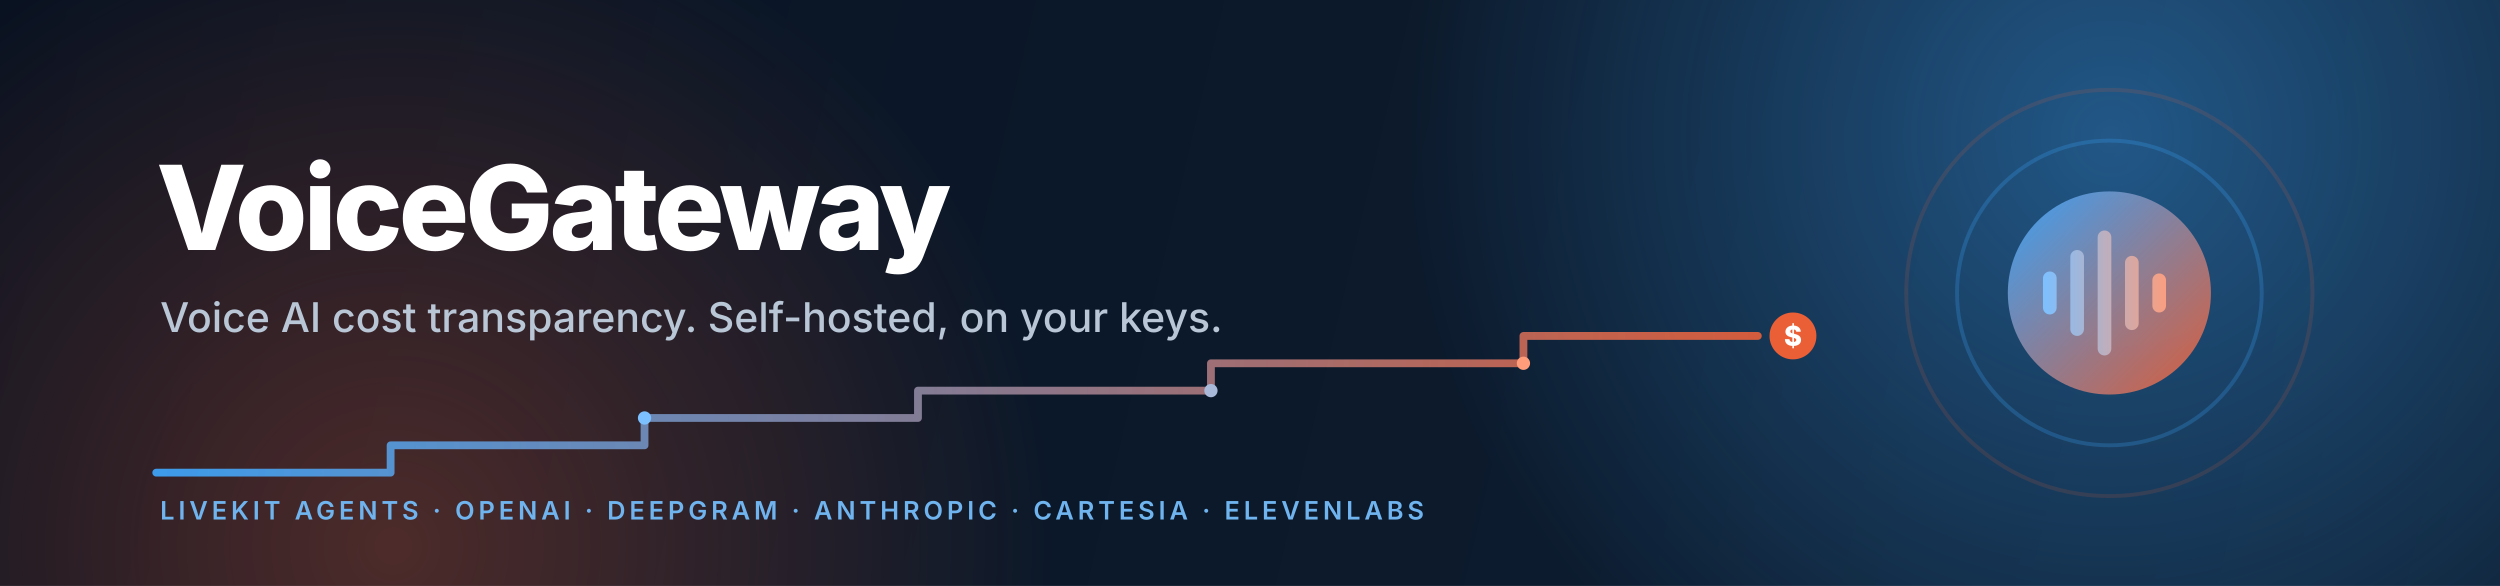
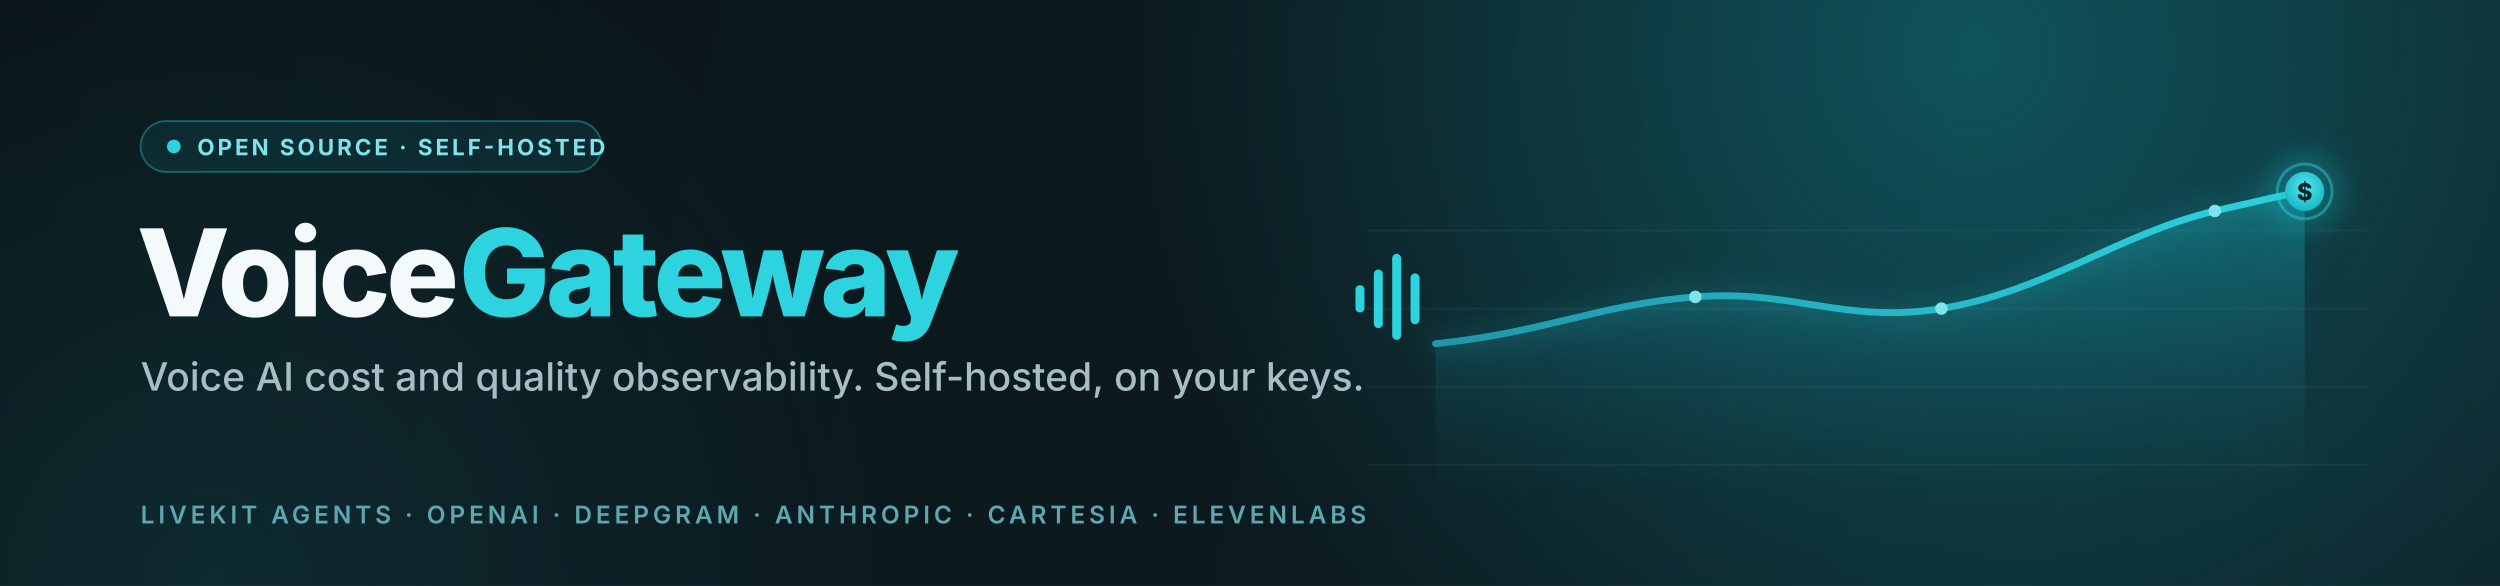
- <svg xmlns="http://www.w3.org/2000/svg" width="1280" height="300" viewBox="0 0 1280 300" fill="none">
+ <svg xmlns="http://www.w3.org/2000/svg" width="1280" height="300" viewBox="0 0 1280 300" fill="none" role="img" aria-label="VoiceGateway — cost and quality observability for voice agents, self-hosted">
  <defs>
    <linearGradient id="bg" x1="0" y1="0" x2="1280" y2="300" gradientUnits="userSpaceOnUse">
-       <stop offset="0" stop-color="#091221" />
-       <stop offset="1" stop-color="#0e2034" />
+       <stop offset="0" stop-color="#0A1417" />
+       <stop offset="0.55" stop-color="#0C1B20" />
+       <stop offset="1" stop-color="#0E2329" />
    </linearGradient>
-     <radialGradient id="glowBlue" cx="0" cy="0" r="1" gradientUnits="userSpaceOnUse" gradientTransform="translate(1080 70) scale(360)">
-       <stop offset="0" stop-color="#3EA8FF" stop-opacity="0.42" />
-       <stop offset="1" stop-color="#3EA8FF" stop-opacity="0" />
+     <radialGradient id="glowTeal" cx="0" cy="0" r="1" gradientUnits="userSpaceOnUse" gradientTransform="translate(1010 26) scale(430)">
+       <stop offset="0" stop-color="#14B8C4" stop-opacity="0.34" />
+       <stop offset="1" stop-color="#14B8C4" stop-opacity="0" />
    </radialGradient>
-     <radialGradient id="glowOrange" cx="0" cy="0" r="1" gradientUnits="userSpaceOnUse" gradientTransform="translate(200 280) scale(340)">
-       <stop offset="0" stop-color="#EB5F36" stop-opacity="0.30" />
-       <stop offset="1" stop-color="#EB5F36" stop-opacity="0" />
+     <radialGradient id="glowDeep" cx="0" cy="0" r="1" gradientUnits="userSpaceOnUse" gradientTransform="translate(110 300) scale(360)">
+       <stop offset="0" stop-color="#1F96AA" stop-opacity="0.16" />
+       <stop offset="1" stop-color="#1F96AA" stop-opacity="0" />
    </radialGradient>
-     <linearGradient id="costline" x1="80" y1="0" x2="918" y2="0" gradientUnits="userSpaceOnUse">
-       <stop offset="0" stop-color="#3EA8FF" />
-       <stop offset="1" stop-color="#EB5F36" />
+     <linearGradient id="areaFill" x1="0" y1="80" x2="0" y2="252" gradientUnits="userSpaceOnUse">
+       <stop offset="0" stop-color="#14B8C4" stop-opacity="0.42" />
+       <stop offset="0.7" stop-color="#1F96AA" stop-opacity="0.10" />
+       <stop offset="1" stop-color="#1F96AA" stop-opacity="0" />
    </linearGradient>
-     <linearGradient id="orb" x1="0" y1="0" x2="1" y2="1">
-       <stop offset="0" stop-color="#3EA8FF" />
-       <stop offset="1" stop-color="#EB5F36" />
+     <linearGradient id="lineGrad" x1="735" y1="0" x2="1180" y2="0" gradientUnits="userSpaceOnUse">
+       <stop offset="0" stop-color="#1F96AA" />
+       <stop offset="1" stop-color="#2DD4DF" />
    </linearGradient>
-     <linearGradient id="bars" x1="1046" y1="0" x2="1112" y2="0" gradientUnits="userSpaceOnUse">
-       <stop offset="0" stop-color="#7cc0ff" />
-       <stop offset="1" stop-color="#ff9d7a" />
-     </linearGradient>
+     <radialGradient id="node" cx="0.5" cy="0.4" r="0.6">
+       <stop offset="0" stop-color="#5AE6EF" />
+       <stop offset="1" stop-color="#14B8C4" />
+     </radialGradient>
+     <filter id="soft" x="-60%" y="-60%" width="220%" height="220%">
+       <feGaussianBlur stdDeviation="7" />
+     </filter>
  </defs>
  <rect width="1280" height="300" fill="url(#bg)" />
-   <rect width="1280" height="300" fill="url(#glowBlue)" />
-   <rect width="1280" height="300" fill="url(#glowOrange)" />
-   <circle cx="1080" cy="150" r="104" stroke="#EB5F36" stroke-opacity="0.14" stroke-width="2" />
-   <circle cx="1080" cy="150" r="78" stroke="#3EA8FF" stroke-opacity="0.24" stroke-width="2" />
-   <circle cx="1080" cy="150" r="52" fill="url(#orb)" fill-opacity="0.92" />
-   <g fill="url(#bars)">
-     <rect x="1046" y="139" width="7" height="22" rx="3.5" />
-     <rect x="1060" y="128" width="7" height="44" rx="3.5" />
-     <rect x="1074" y="118" width="7" height="64" rx="3.5" />
-     <rect x="1088" y="131" width="7" height="38" rx="3.5" />
-     <rect x="1102" y="140" width="7" height="20" rx="3.5" />
+   <rect width="1280" height="300" fill="url(#glowTeal)" />
+   <rect width="1280" height="300" fill="url(#glowDeep)" />
+   <g stroke="#9FD9DF" stroke-opacity="0.06">
+     <line x1="700" y1="118" x2="1212" y2="118" />
+     <line x1="700" y1="158" x2="1212" y2="158" />
+     <line x1="700" y1="198" x2="1212" y2="198" />
+     <line x1="700" y1="238" x2="1212" y2="238" />
  </g>
-   <path d="M80 242 H200 V228 H330 V214 H470 V200 H620 V186 H780 V172 H900" stroke="url(#costline)" stroke-width="4" stroke-linecap="round" stroke-linejoin="round" fill="none" opacity="0.9" />
-   <circle cx="330" cy="214" r="3.4" fill="#7cc0ff" />
-   <circle cx="620" cy="200" r="3.4" fill="#a9b9d9" />
-   <circle cx="780" cy="186" r="3.4" fill="#ff9d7a" />
-   <circle cx="918" cy="172" r="12" fill="#EB5F36" />
-   <text x="918" y="177" text-anchor="middle" font-family="Inter, -apple-system, 'Segoe UI', Roboto, sans-serif" font-size="14" font-weight="800" fill="#ffffff">$</text>
-   <text x="80" y="128" font-family="Inter, -apple-system, 'Segoe UI', Roboto, sans-serif" font-size="60" font-weight="800" letter-spacing="-2" fill="#ffffff">VoiceGateway</text>
-   <text x="82" y="170" font-family="Inter, -apple-system, 'Segoe UI', Roboto, sans-serif" font-size="21" font-weight="500" fill="#b8c6d6">Voice AI cost transparency. Self-hosted, on your keys.</text>
-   <text x="82" y="266" font-family="Inter, -apple-system, 'Segoe UI', Roboto, sans-serif" font-size="13" font-weight="600" letter-spacing="2" fill="#6fb4ef">LIVEKIT AGENTS · OPENAI · DEEPGRAM · ANTHROPIC · CARTESIA · ELEVENLABS</text>
+   <path d="M735 176 C792 170 818 156 868 152 C918 148 944 166 994 158 C1048 149 1084 120 1134 108 C1156 103 1168 100 1180 98 L1180 252 L735 252 Z" fill="url(#areaFill)" />
+   <path d="M735 176 C792 170 818 156 868 152 C918 148 944 166 994 158 C1048 149 1084 120 1134 108 C1156 103 1168 100 1180 98" fill="none" stroke="#2DD4DF" stroke-width="6" stroke-linecap="round" opacity="0.22" filter="url(#soft)" />
+   <path d="M735 176 C792 170 818 156 868 152 C918 148 944 166 994 158 C1048 149 1084 120 1134 108 C1156 103 1168 100 1180 98" fill="none" stroke="url(#lineGrad)" stroke-width="3.5" stroke-linecap="round" stroke-linejoin="round" />
+   <circle cx="868" cy="152" r="3.2" fill="#7FE3EC" />
+   <circle cx="994" cy="158" r="3.2" fill="#7FE3EC" />
+   <circle cx="1134" cy="108" r="3.2" fill="#7FE3EC" />
+   <circle cx="1180" cy="98" r="20" fill="#14B8C4" opacity="0.30" filter="url(#soft)" />
+   <circle cx="1180" cy="98" r="14" fill="none" stroke="#2DD4DF" stroke-opacity="0.45" stroke-width="1.5">
+     <animate attributeName="r" values="12;17;12" dur="3s" repeatCount="indefinite" />
+     <animate attributeName="stroke-opacity" values="0.5;0.08;0.5" dur="3s" repeatCount="indefinite" />
+   </circle>
+   <circle cx="1180" cy="98" r="10" fill="url(#node)" />
+   <text x="1180" y="102.5" text-anchor="middle" font-family="Inter, -apple-system, 'Segoe UI', Roboto, sans-serif" font-size="12" font-weight="800" fill="#06222A">$</text>
+   <g fill="#2DD4DF">
+     <rect x="694" y="146" width="4.6" height="14" rx="2.3">
+       <animate attributeName="height" values="14;26;14" dur="1.1s" repeatCount="indefinite" />
+       <animate attributeName="y" values="146;140;146" dur="1.1s" repeatCount="indefinite" />
+     </rect>
+     <rect x="703.4" y="138" width="4.6" height="30" rx="2.3">
+       <animate attributeName="height" values="30;16;30" dur="1.1s" begin="0.15s" repeatCount="indefinite" />
+       <animate attributeName="y" values="138;145;138" dur="1.1s" begin="0.15s" repeatCount="indefinite" />
+     </rect>
+     <rect x="712.8" y="130" width="4.6" height="44" rx="2.3">
+       <animate attributeName="height" values="44;22;44" dur="1.1s" begin="0.3s" repeatCount="indefinite" />
+       <animate attributeName="y" values="130;141;130" dur="1.1s" begin="0.3s" repeatCount="indefinite" />
+     </rect>
+     <rect x="722.2" y="140" width="4.6" height="26" rx="2.3">
+       <animate attributeName="height" values="26;38;26" dur="1.1s" begin="0.2s" repeatCount="indefinite" />
+       <animate attributeName="y" values="140;134;140" dur="1.1s" begin="0.2s" repeatCount="indefinite" />
+     </rect>
+   </g>
+   <rect x="72" y="62" width="236" height="26" rx="13" fill="#14B8C4" fill-opacity="0.10" stroke="#2DD4DF" stroke-opacity="0.35" />
+   <circle cx="89" cy="75" r="3.5" fill="#2DD4DF" />
+   <text x="101" y="79.5" font-family="Inter, -apple-system, 'Segoe UI', Roboto, sans-serif" font-size="11.5" font-weight="700" letter-spacing="1.5" fill="#7FE3EC">OPEN SOURCE · SELF-HOSTED</text>
+   <text x="70" y="162" font-family="Inter, -apple-system, 'Segoe UI', Roboto, sans-serif" font-size="62" font-weight="800" letter-spacing="-2.2" fill="#F4FAFB">Voice<tspan fill="#2DD4DF">Gateway</tspan>
+   </text>
+   <text x="72" y="200" font-family="Inter, -apple-system, 'Segoe UI', Roboto, sans-serif" font-size="20" font-weight="500" fill="#A6BEC4">Voice AI cost and quality observability. Self-hosted, on your keys.</text>
+   <text x="72" y="268" font-family="Inter, -apple-system, 'Segoe UI', Roboto, sans-serif" font-size="12.5" font-weight="600" letter-spacing="2" fill="#5FA7B0">LIVEKIT AGENTS · OPENAI · DEEPGRAM · ANTHROPIC · CARTESIA · ELEVENLABS</text>
</svg>
